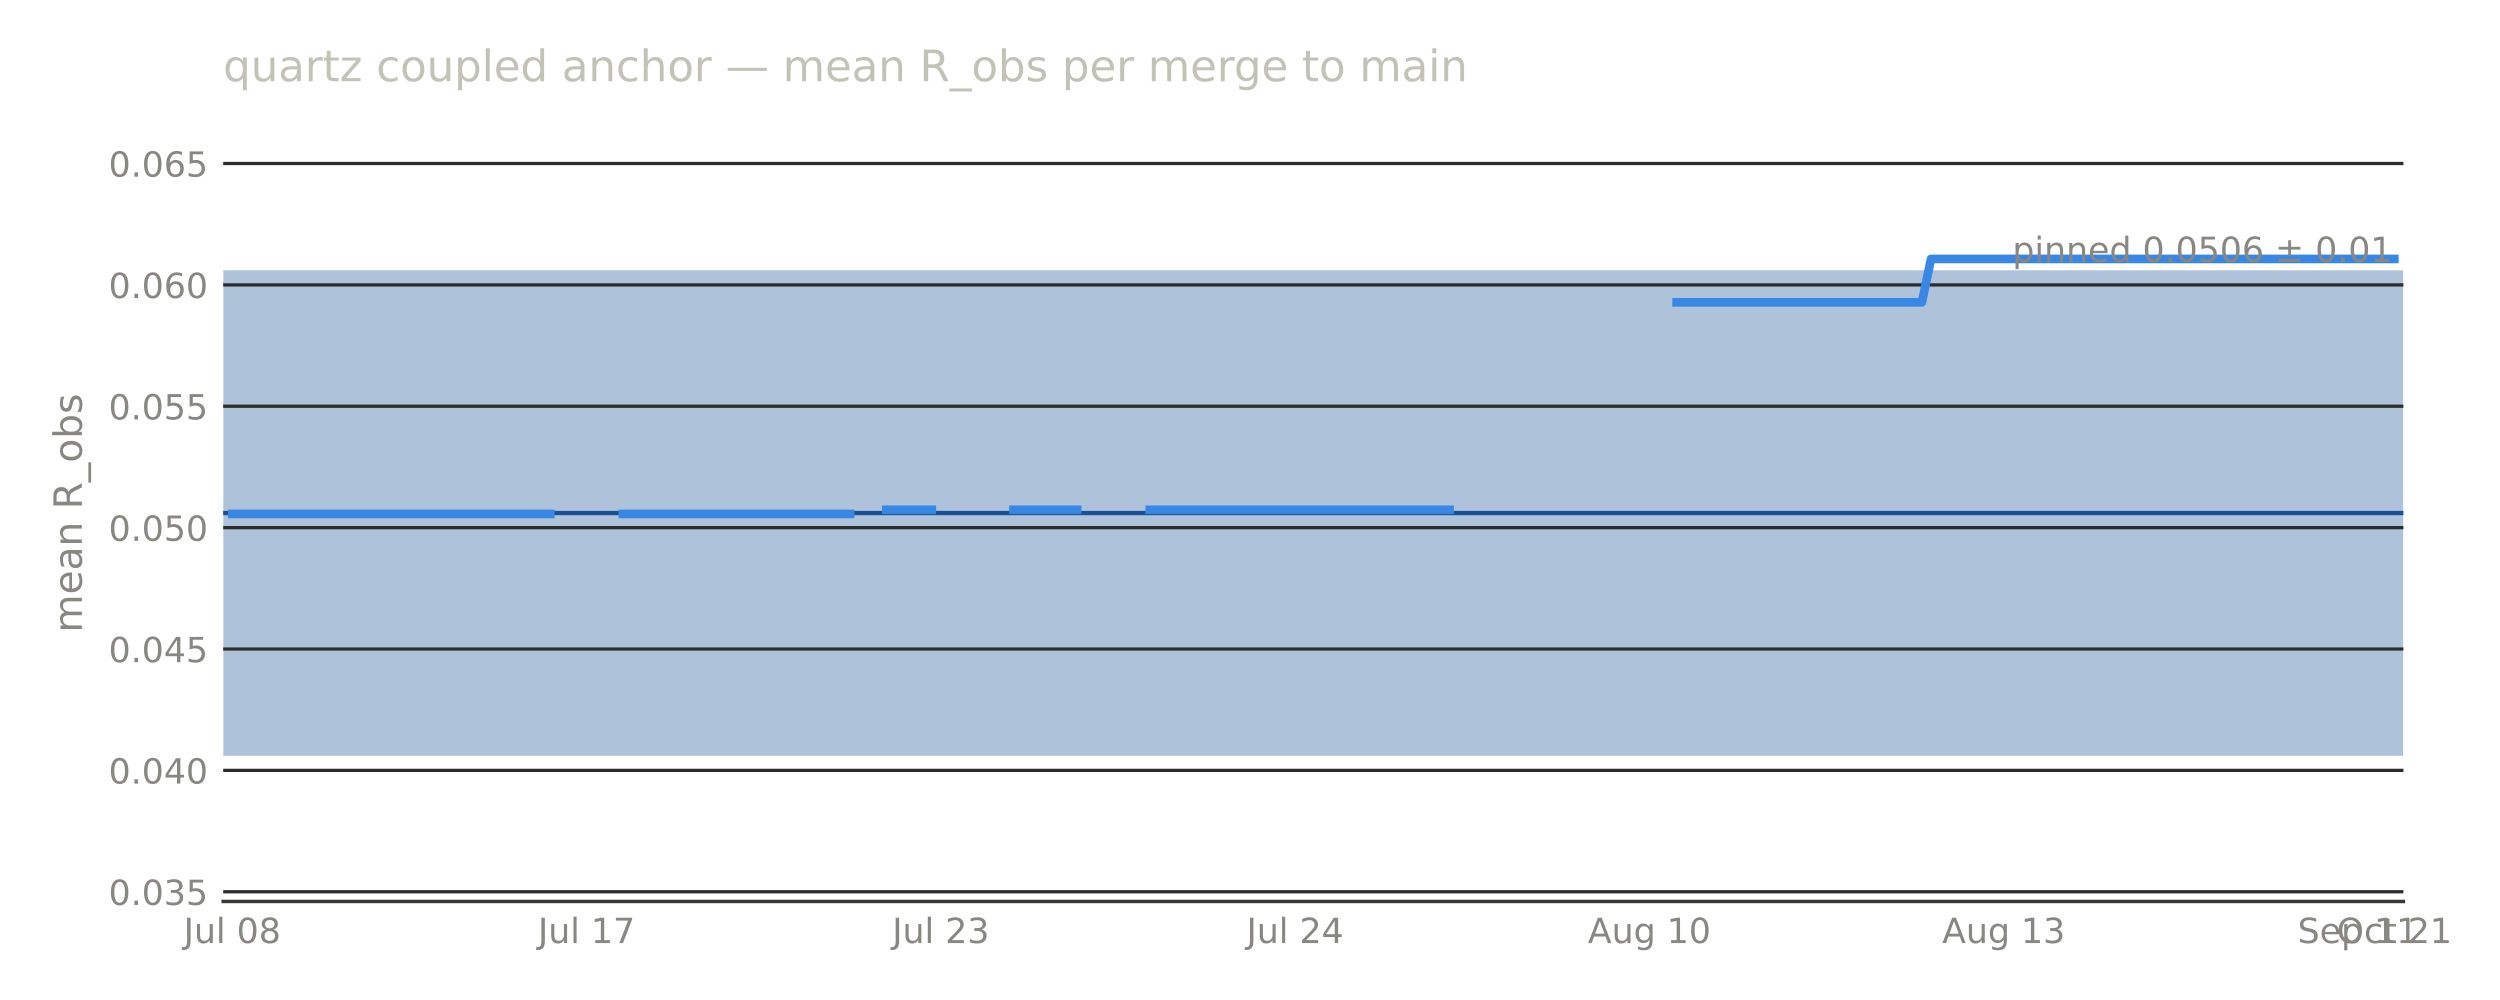
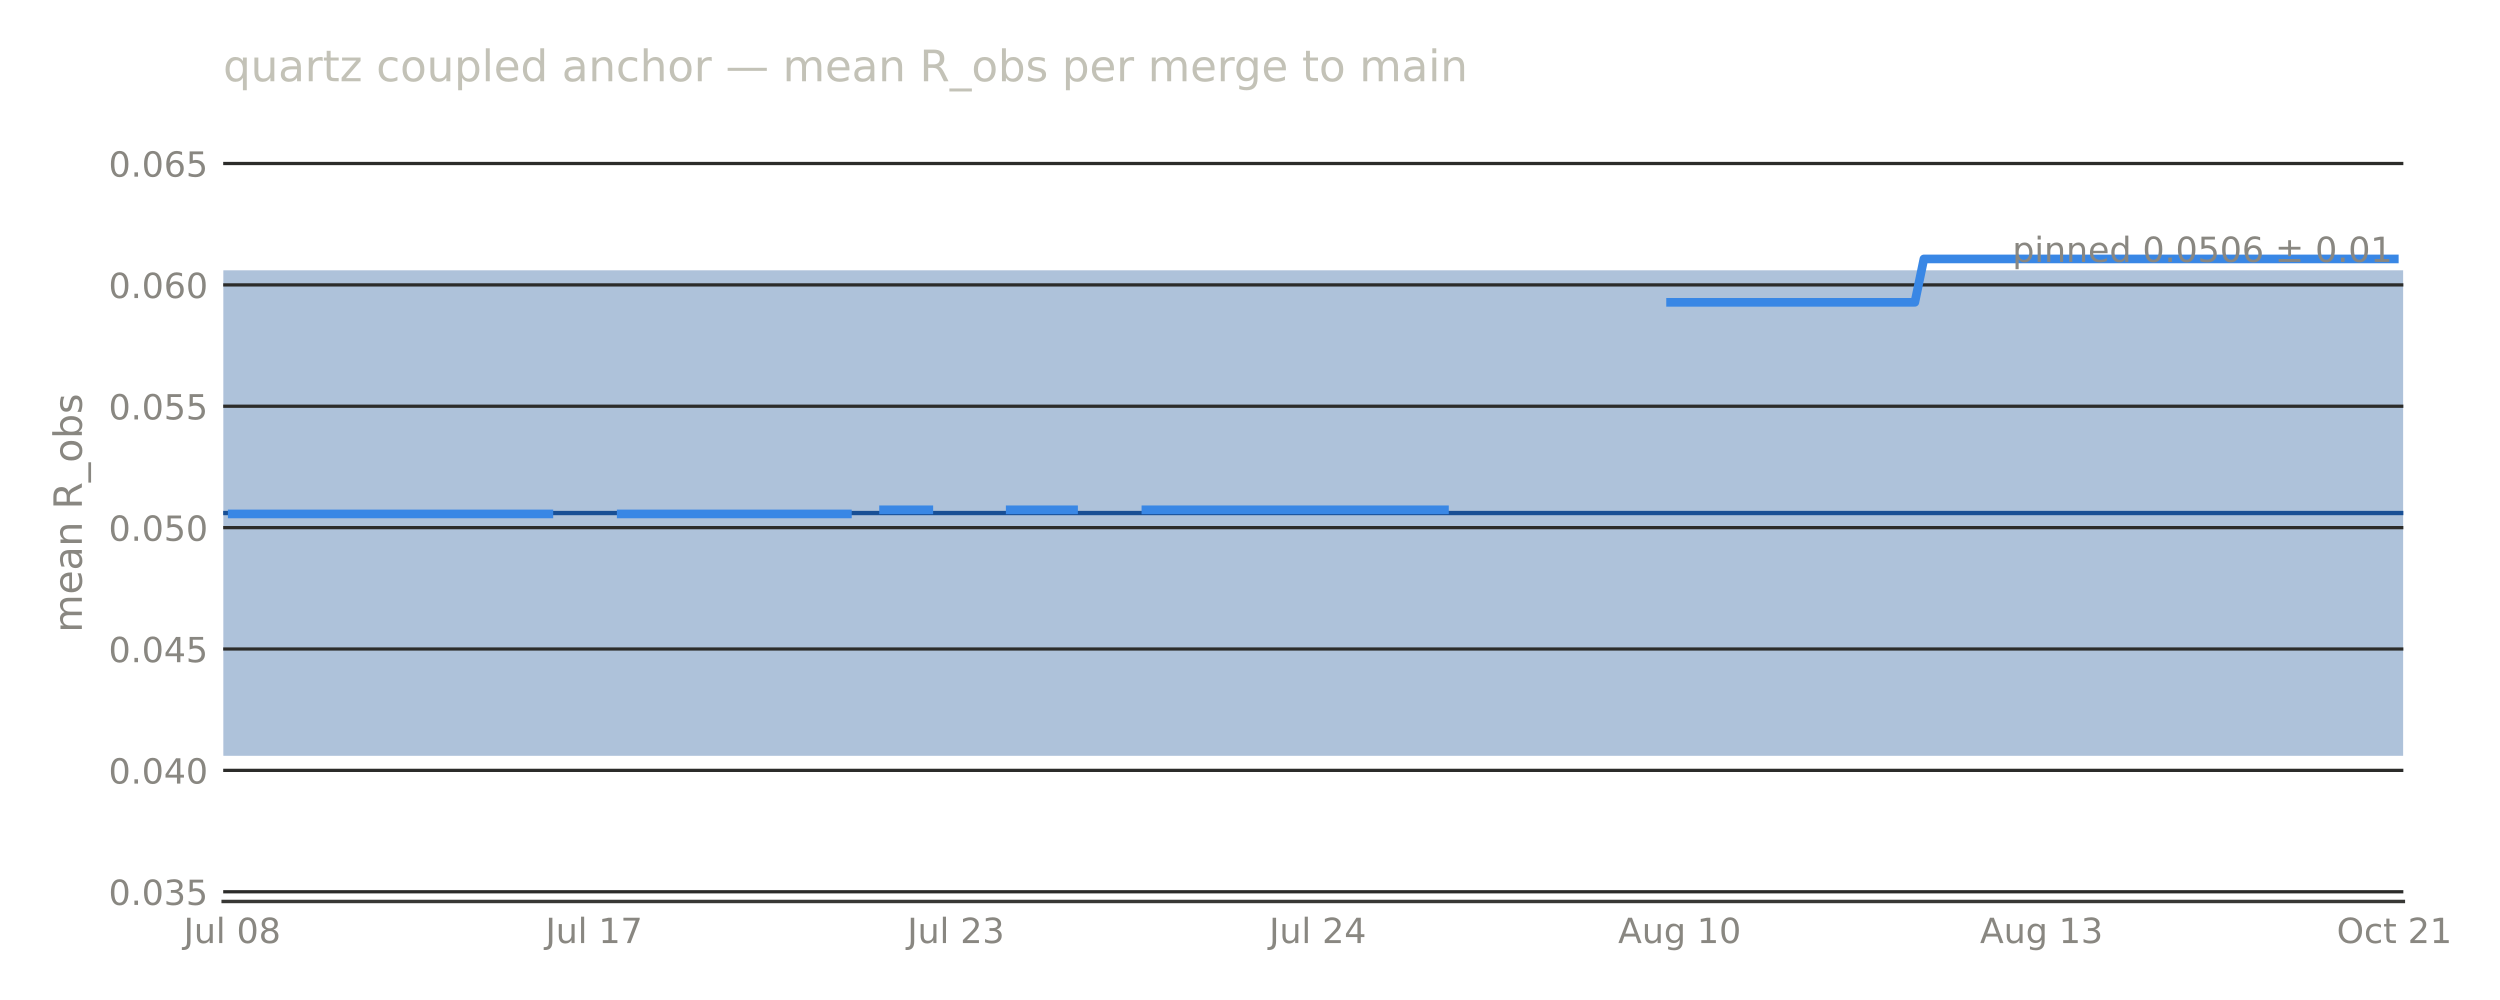
<svg xmlns="http://www.w3.org/2000/svg" width="576pt" height="230.4pt" viewBox="0 0 576 230.4" version="1.1">
  <defs>
    <style type="text/css">*{stroke-linejoin: round; stroke-linecap: butt}</style>
  </defs>
  <g id="figure_1">
    <g id="patch_1">
      <path d="M 0 230.4  L 576 230.4  L 576 0  L 0 0  L 0 230.4  z " style="fill: none; opacity: 0" />
    </g>
    <g id="axes_1">
      <g id="patch_2">
-         <path d="M 51.422 207.698  L 553.74 207.698  L 553.74 28.72  L 51.422 28.72  L 51.422 207.698  z " style="fill: none" />
+         <path d="M 51.422 207.698  L 553.732 207.698  L 553.732 28.72  L 51.422 28.72  L 51.422 207.698  z " style="fill: none" />
      </g>
      <g id="patch_3">
-         <path d="M 51.422 174.14  L 553.74 174.14  L 553.74 62.278  L 51.422 62.278  z " clip-path="url(#p77775f46b7)" style="fill: #184f95; opacity: 0.35" />
+         <path d="M 51.422 174.14  L 553.732 174.14  L 553.732 62.278  L 51.422 62.278  z " clip-path="url(#p8581c1910b)" style="fill: #184f95; opacity: 0.35" />
      </g>
      <g id="matplotlib.axis_1">
        <g id="xtick_1">
          <g id="line2d_1" />
          <g id="text_1">
-             <text style="font-size: 8px; font-family: 'DejaVu Sans', 'Bitstream Vera Sans', 'Computer Modern Sans Serif', 'Lucida Grande', 'Verdana', 'Geneva', 'Lucid', 'Arial', 'Helvetica', 'Avant Garde', sans-serif; text-anchor: middle; fill: #898781" x="53.515" y="217.277" transform="rotate(-0 53.5151 217.2769)">Jul 08</text>
+             <text style="font-size: 8px; font-family: 'DejaVu Sans', 'Bitstream Vera Sans', 'Computer Modern Sans Serif', 'Lucida Grande', 'Verdana', 'Geneva', 'Lucid', 'Arial', 'Helvetica', 'Avant Garde', sans-serif; text-anchor: middle; fill: #898781" x="53.506" y="217.277" transform="rotate(-0 53.50638 217.2769)">Jul 08</text>
          </g>
        </g>
        <g id="xtick_2">
          <g id="line2d_2" />
          <g id="text_2">
-             <text style="font-size: 8px; font-family: 'DejaVu Sans', 'Bitstream Vera Sans', 'Computer Modern Sans Serif', 'Lucida Grande', 'Verdana', 'Geneva', 'Lucid', 'Arial', 'Helvetica', 'Avant Garde', sans-serif; text-anchor: middle; fill: #898781" x="135.142" y="217.277" transform="rotate(-0 135.1418 217.2769)">Jul 17</text>
+             <text style="font-size: 8px; font-family: 'DejaVu Sans', 'Bitstream Vera Sans', 'Computer Modern Sans Serif', 'Lucida Grande', 'Verdana', 'Geneva', 'Lucid', 'Arial', 'Helvetica', 'Avant Garde', sans-serif; text-anchor: middle; fill: #898781" x="136.877" y="217.277" transform="rotate(-0 136.8774 217.2769)">Jul 17</text>
          </g>
        </g>
        <g id="xtick_3">
          <g id="line2d_3" />
          <g id="text_3">
-             <text style="font-size: 8px; font-family: 'DejaVu Sans', 'Bitstream Vera Sans', 'Computer Modern Sans Serif', 'Lucida Grande', 'Verdana', 'Geneva', 'Lucid', 'Arial', 'Helvetica', 'Avant Garde', sans-serif; text-anchor: middle; fill: #898781" x="216.768" y="217.277" transform="rotate(-0 216.7684 217.2769)">Jul 23</text>
+             <text style="font-size: 8px; font-family: 'DejaVu Sans', 'Bitstream Vera Sans', 'Computer Modern Sans Serif', 'Lucida Grande', 'Verdana', 'Geneva', 'Lucid', 'Arial', 'Helvetica', 'Avant Garde', sans-serif; text-anchor: middle; fill: #898781" x="220.248" y="217.277" transform="rotate(-0 220.2483 217.2769)">Jul 23</text>
          </g>
        </g>
        <g id="xtick_4">
          <g id="line2d_4" />
          <g id="text_4">
-             <text style="font-size: 8px; font-family: 'DejaVu Sans', 'Bitstream Vera Sans', 'Computer Modern Sans Serif', 'Lucida Grande', 'Verdana', 'Geneva', 'Lucid', 'Arial', 'Helvetica', 'Avant Garde', sans-serif; text-anchor: middle; fill: #898781" x="298.395" y="217.277" transform="rotate(-0 298.3951 217.2769)">Jul 24</text>
+             <text style="font-size: 8px; font-family: 'DejaVu Sans', 'Bitstream Vera Sans', 'Computer Modern Sans Serif', 'Lucida Grande', 'Verdana', 'Geneva', 'Lucid', 'Arial', 'Helvetica', 'Avant Garde', sans-serif; text-anchor: middle; fill: #898781" x="303.619" y="217.277" transform="rotate(-0 303.6193 217.2769)">Jul 24</text>
          </g>
        </g>
        <g id="xtick_5">
          <g id="line2d_5" />
          <g id="text_5">
-             <text style="font-size: 8px; font-family: 'DejaVu Sans', 'Bitstream Vera Sans', 'Computer Modern Sans Serif', 'Lucida Grande', 'Verdana', 'Geneva', 'Lucid', 'Arial', 'Helvetica', 'Avant Garde', sans-serif; text-anchor: middle; fill: #898781" x="380.022" y="217.276" transform="rotate(-0 380.0217 217.2763)">Aug 10</text>
+             <text style="font-size: 8px; font-family: 'DejaVu Sans', 'Bitstream Vera Sans', 'Computer Modern Sans Serif', 'Lucida Grande', 'Verdana', 'Geneva', 'Lucid', 'Arial', 'Helvetica', 'Avant Garde', sans-serif; text-anchor: middle; fill: #898781" x="386.99" y="217.276" transform="rotate(-0 386.9903 217.2763)">Aug 10</text>
          </g>
        </g>
        <g id="xtick_6">
          <g id="line2d_6" />
          <g id="text_6">
-             <text style="font-size: 8px; font-family: 'DejaVu Sans', 'Bitstream Vera Sans', 'Computer Modern Sans Serif', 'Lucida Grande', 'Verdana', 'Geneva', 'Lucid', 'Arial', 'Helvetica', 'Avant Garde', sans-serif; text-anchor: middle; fill: #898781" x="461.648" y="217.276" transform="rotate(-0 461.6484 217.2763)">Aug 13</text>
+             <text style="font-size: 8px; font-family: 'DejaVu Sans', 'Bitstream Vera Sans', 'Computer Modern Sans Serif', 'Lucida Grande', 'Verdana', 'Geneva', 'Lucid', 'Arial', 'Helvetica', 'Avant Garde', sans-serif; text-anchor: middle; fill: #898781" x="470.361" y="217.276" transform="rotate(-0 470.3613 217.2763)">Aug 13</text>
          </g>
        </g>
        <g id="xtick_7">
          <g id="line2d_7" />
          <g id="text_7">
-             <text style="font-size: 8px; font-family: 'DejaVu Sans', 'Bitstream Vera Sans', 'Computer Modern Sans Serif', 'Lucida Grande', 'Verdana', 'Geneva', 'Lucid', 'Arial', 'Helvetica', 'Avant Garde', sans-serif; text-anchor: middle; fill: #898781" x="543.275" y="217.276" transform="rotate(-0 543.275 217.2763)">Sep 11</text>
-           </g>
-         </g>
-         <g id="xtick_8">
-           <g id="line2d_8" />
-           <g id="text_8">
-             <text style="font-size: 8px; font-family: 'DejaVu Sans', 'Bitstream Vera Sans', 'Computer Modern Sans Serif', 'Lucida Grande', 'Verdana', 'Geneva', 'Lucid', 'Arial', 'Helvetica', 'Avant Garde', sans-serif; text-anchor: middle; fill: #898781" x="551.647" y="217.276" transform="rotate(-0 551.647 217.2763)">Oct 21</text>
+             <text style="font-size: 8px; font-family: 'DejaVu Sans', 'Bitstream Vera Sans', 'Computer Modern Sans Serif', 'Lucida Grande', 'Verdana', 'Geneva', 'Lucid', 'Arial', 'Helvetica', 'Avant Garde', sans-serif; text-anchor: middle; fill: #898781" x="551.648" y="217.276" transform="rotate(-0 551.648 217.2763)">Oct 21</text>
          </g>
        </g>
      </g>
      <g id="matplotlib.axis_2">
        <g id="ytick_1">
-           <g id="line2d_9">
-             <path d="M 51.422 205.461  L 553.74 205.461  " clip-path="url(#p77775f46b7)" style="fill: none; stroke: #2c2c2a; stroke-width: 0.75; stroke-linecap: square" />
+           <g id="line2d_8">
+             <path d="M 51.422 205.461  L 553.732 205.461  " clip-path="url(#p8581c1910b)" style="fill: none; stroke: #2c2c2a; stroke-width: 0.75; stroke-linecap: square" />
          </g>
-           <g id="line2d_10" />
-           <g id="text_9">
+           <g id="line2d_9" />
+           <g id="text_8">
            <text style="font-size: 8px; font-family: 'DejaVu Sans', 'Bitstream Vera Sans', 'Computer Modern Sans Serif', 'Lucida Grande', 'Verdana', 'Geneva', 'Lucid', 'Arial', 'Helvetica', 'Avant Garde', sans-serif; text-anchor: end; fill: #898781" x="47.922" y="208.5" transform="rotate(-0 47.92211 208.5)">0.035</text>
          </g>
        </g>
        <g id="ytick_2">
-           <g id="line2d_11">
-             <path d="M 51.422 177.496  L 553.74 177.496  " clip-path="url(#p77775f46b7)" style="fill: none; stroke: #2c2c2a; stroke-width: 0.75; stroke-linecap: square" />
+           <g id="line2d_10">
+             <path d="M 51.422 177.496  L 553.732 177.496  " clip-path="url(#p8581c1910b)" style="fill: none; stroke: #2c2c2a; stroke-width: 0.75; stroke-linecap: square" />
          </g>
-           <g id="line2d_12" />
-           <g id="text_10">
+           <g id="line2d_11" />
+           <g id="text_9">
            <text style="font-size: 8px; font-family: 'DejaVu Sans', 'Bitstream Vera Sans', 'Computer Modern Sans Serif', 'Lucida Grande', 'Verdana', 'Geneva', 'Lucid', 'Arial', 'Helvetica', 'Avant Garde', sans-serif; text-anchor: end; fill: #898781" x="47.922" y="180.535" transform="rotate(-0 47.92211 180.5346)">0.040</text>
          </g>
        </g>
        <g id="ytick_3">
-           <g id="line2d_13">
-             <path d="M 51.422 149.53  L 553.74 149.53  " clip-path="url(#p77775f46b7)" style="fill: none; stroke: #2c2c2a; stroke-width: 0.75; stroke-linecap: square" />
+           <g id="line2d_12">
+             <path d="M 51.422 149.53  L 553.732 149.53  " clip-path="url(#p8581c1910b)" style="fill: none; stroke: #2c2c2a; stroke-width: 0.75; stroke-linecap: square" />
          </g>
-           <g id="line2d_14" />
-           <g id="text_11">
+           <g id="line2d_13" />
+           <g id="text_10">
            <text style="font-size: 8px; font-family: 'DejaVu Sans', 'Bitstream Vera Sans', 'Computer Modern Sans Serif', 'Lucida Grande', 'Verdana', 'Geneva', 'Lucid', 'Arial', 'Helvetica', 'Avant Garde', sans-serif; text-anchor: end; fill: #898781" x="47.922" y="152.569" transform="rotate(-0 47.92211 152.5693)">0.045</text>
          </g>
        </g>
        <g id="ytick_4">
-           <g id="line2d_15">
-             <path d="M 51.422 121.565  L 553.74 121.565  " clip-path="url(#p77775f46b7)" style="fill: none; stroke: #2c2c2a; stroke-width: 0.75; stroke-linecap: square" />
+           <g id="line2d_14">
+             <path d="M 51.422 121.565  L 553.732 121.565  " clip-path="url(#p8581c1910b)" style="fill: none; stroke: #2c2c2a; stroke-width: 0.75; stroke-linecap: square" />
          </g>
-           <g id="line2d_16" />
-           <g id="text_12">
+           <g id="line2d_15" />
+           <g id="text_11">
            <text style="font-size: 8px; font-family: 'DejaVu Sans', 'Bitstream Vera Sans', 'Computer Modern Sans Serif', 'Lucida Grande', 'Verdana', 'Geneva', 'Lucid', 'Arial', 'Helvetica', 'Avant Garde', sans-serif; text-anchor: end; fill: #898781" x="47.922" y="124.604" transform="rotate(-0 47.92211 124.604)">0.050</text>
          </g>
        </g>
        <g id="ytick_5">
-           <g id="line2d_17">
-             <path d="M 51.422 93.6  L 553.74 93.6  " clip-path="url(#p77775f46b7)" style="fill: none; stroke: #2c2c2a; stroke-width: 0.75; stroke-linecap: square" />
+           <g id="line2d_16">
+             <path d="M 51.422 93.6  L 553.732 93.6  " clip-path="url(#p8581c1910b)" style="fill: none; stroke: #2c2c2a; stroke-width: 0.75; stroke-linecap: square" />
          </g>
-           <g id="line2d_18" />
-           <g id="text_13">
+           <g id="line2d_17" />
+           <g id="text_12">
            <text style="font-size: 8px; font-family: 'DejaVu Sans', 'Bitstream Vera Sans', 'Computer Modern Sans Serif', 'Lucida Grande', 'Verdana', 'Geneva', 'Lucid', 'Arial', 'Helvetica', 'Avant Garde', sans-serif; text-anchor: end; fill: #898781" x="47.922" y="96.639" transform="rotate(-0 47.92211 96.63863)">0.055</text>
          </g>
        </g>
        <g id="ytick_6">
-           <g id="line2d_19">
-             <path d="M 51.422 65.634  L 553.74 65.634  " clip-path="url(#p77775f46b7)" style="fill: none; stroke: #2c2c2a; stroke-width: 0.75; stroke-linecap: square" />
+           <g id="line2d_18">
+             <path d="M 51.422 65.634  L 553.732 65.634  " clip-path="url(#p8581c1910b)" style="fill: none; stroke: #2c2c2a; stroke-width: 0.75; stroke-linecap: square" />
          </g>
-           <g id="line2d_20" />
-           <g id="text_14">
+           <g id="line2d_19" />
+           <g id="text_13">
            <text style="font-size: 8px; font-family: 'DejaVu Sans', 'Bitstream Vera Sans', 'Computer Modern Sans Serif', 'Lucida Grande', 'Verdana', 'Geneva', 'Lucid', 'Arial', 'Helvetica', 'Avant Garde', sans-serif; text-anchor: end; fill: #898781" x="47.922" y="68.673" transform="rotate(-0 47.92211 68.6733)">0.060</text>
          </g>
        </g>
        <g id="ytick_7">
-           <g id="line2d_21">
-             <path d="M 51.422 37.669  L 553.74 37.669  " clip-path="url(#p77775f46b7)" style="fill: none; stroke: #2c2c2a; stroke-width: 0.75; stroke-linecap: square" />
+           <g id="line2d_20">
+             <path d="M 51.422 37.669  L 553.732 37.669  " clip-path="url(#p8581c1910b)" style="fill: none; stroke: #2c2c2a; stroke-width: 0.75; stroke-linecap: square" />
          </g>
-           <g id="line2d_22" />
-           <g id="text_15">
+           <g id="line2d_21" />
+           <g id="text_14">
            <text style="font-size: 8px; font-family: 'DejaVu Sans', 'Bitstream Vera Sans', 'Computer Modern Sans Serif', 'Lucida Grande', 'Verdana', 'Geneva', 'Lucid', 'Arial', 'Helvetica', 'Avant Garde', sans-serif; text-anchor: end; fill: #898781" x="47.922" y="40.708" transform="rotate(-0 47.92211 40.70797)">0.065</text>
          </g>
        </g>
-         <g id="text_16">
+         <g id="text_15">
          <text style="font-size: 9px; font-family: 'DejaVu Sans', 'Bitstream Vera Sans', 'Computer Modern Sans Serif', 'Lucida Grande', 'Verdana', 'Geneva', 'Lucid', 'Arial', 'Helvetica', 'Avant Garde', sans-serif; text-anchor: middle; fill: #898781" x="18.858" y="118.209" transform="rotate(-90 18.8575 118.2091)">mean R_obs</text>
        </g>
      </g>
-       <g id="line2d_23">
-         <path d="M 51.422 118.209  L 553.74 118.209  " clip-path="url(#p77775f46b7)" style="fill: none; stroke: #184f95; stroke-linecap: square" />
+       <g id="line2d_22">
+         <path d="M 51.422 118.209  L 553.732 118.209  " clip-path="url(#p8581c1910b)" style="fill: none; stroke: #184f95; stroke-linecap: square" />
      </g>
      <g id="patch_4">
-         <path d="M 51.422 207.698  L 553.74 207.698  " style="fill: none; stroke: #383835; stroke-width: 0.8; stroke-linejoin: miter; stroke-linecap: square" />
+         <path d="M 51.422 207.698  L 553.732 207.698  " style="fill: none; stroke: #383835; stroke-width: 0.8; stroke-linejoin: miter; stroke-linecap: square" />
      </g>
-       <g id="line2d_24">
-         <path d="M 53.515 118.409  L 126.77 118.409  M 143.514 118.409  L 195.839 118.409  M 204.21 117.455  L 214.675 117.455  M 233.512 117.455  L 248.163 117.455  M 264.907 117.455  L 333.976 117.455  M 386.301 69.652  L 442.811 69.652  L 444.904 59.661  L 551.647 59.661  L 551.647 59.661  " clip-path="url(#p77775f46b7)" style="fill: none; stroke: #3987e5; stroke-width: 2; stroke-linecap: square" />
+       <g id="line2d_23">
+         <path d="M 53.506 118.409  L 126.456 118.409  M 143.13 118.409  L 195.237 118.409  M 203.574 117.455  L 213.996 117.455  M 232.754 117.455  L 247.344 117.455  M 264.018 117.455  L 332.799 117.455  M 384.906 69.652  L 441.181 69.652  L 443.266 59.661  L 551.648 59.661  L 551.648 59.661  " clip-path="url(#p8581c1910b)" style="fill: none; stroke: #3987e5; stroke-width: 2; stroke-linecap: square" />
+       </g>
+       <g id="text_16">
+         <text style="font-size: 8px; font-family: 'DejaVu Sans', 'Bitstream Vera Sans', 'Computer Modern Sans Serif', 'Lucida Grande', 'Verdana', 'Geneva', 'Lucid', 'Arial', 'Helvetica', 'Avant Garde', sans-serif; text-anchor: end; fill: #898781" x="551.221" y="60.357" transform="rotate(-0 551.2207 60.35652)">pinned 0.0506 ± 0.01</text>
      </g>
      <g id="text_17">
-         <text style="font-size: 8px; font-family: 'DejaVu Sans', 'Bitstream Vera Sans', 'Computer Modern Sans Serif', 'Lucida Grande', 'Verdana', 'Geneva', 'Lucid', 'Arial', 'Helvetica', 'Avant Garde', sans-serif; text-anchor: end; fill: #898781" x="551.228" y="60.357" transform="rotate(-0 551.2284 60.35652)">pinned 0.0506 ± 0.01</text>
-       </g>
-       <g id="text_18">
        <text style="font-size: 10px; font-family: 'DejaVu Sans', 'Bitstream Vera Sans', 'Computer Modern Sans Serif', 'Lucida Grande', 'Verdana', 'Geneva', 'Lucid', 'Arial', 'Helvetica', 'Avant Garde', sans-serif; text-anchor: start; fill: #c3c2b7" x="51.422" y="18.72" transform="rotate(-0 51.42211 18.72)">quartz coupled anchor — mean R_obs per merge to main</text>
      </g>
    </g>
  </g>
  <defs>
-     <clipPath id="p77775f46b7">
-       <rect x="51.422" y="28.72" width="502.318" height="178.978" />
+     <clipPath id="p8581c1910b">
+       <rect x="51.422" y="28.72" width="502.31" height="178.978" />
    </clipPath>
  </defs>
</svg>
